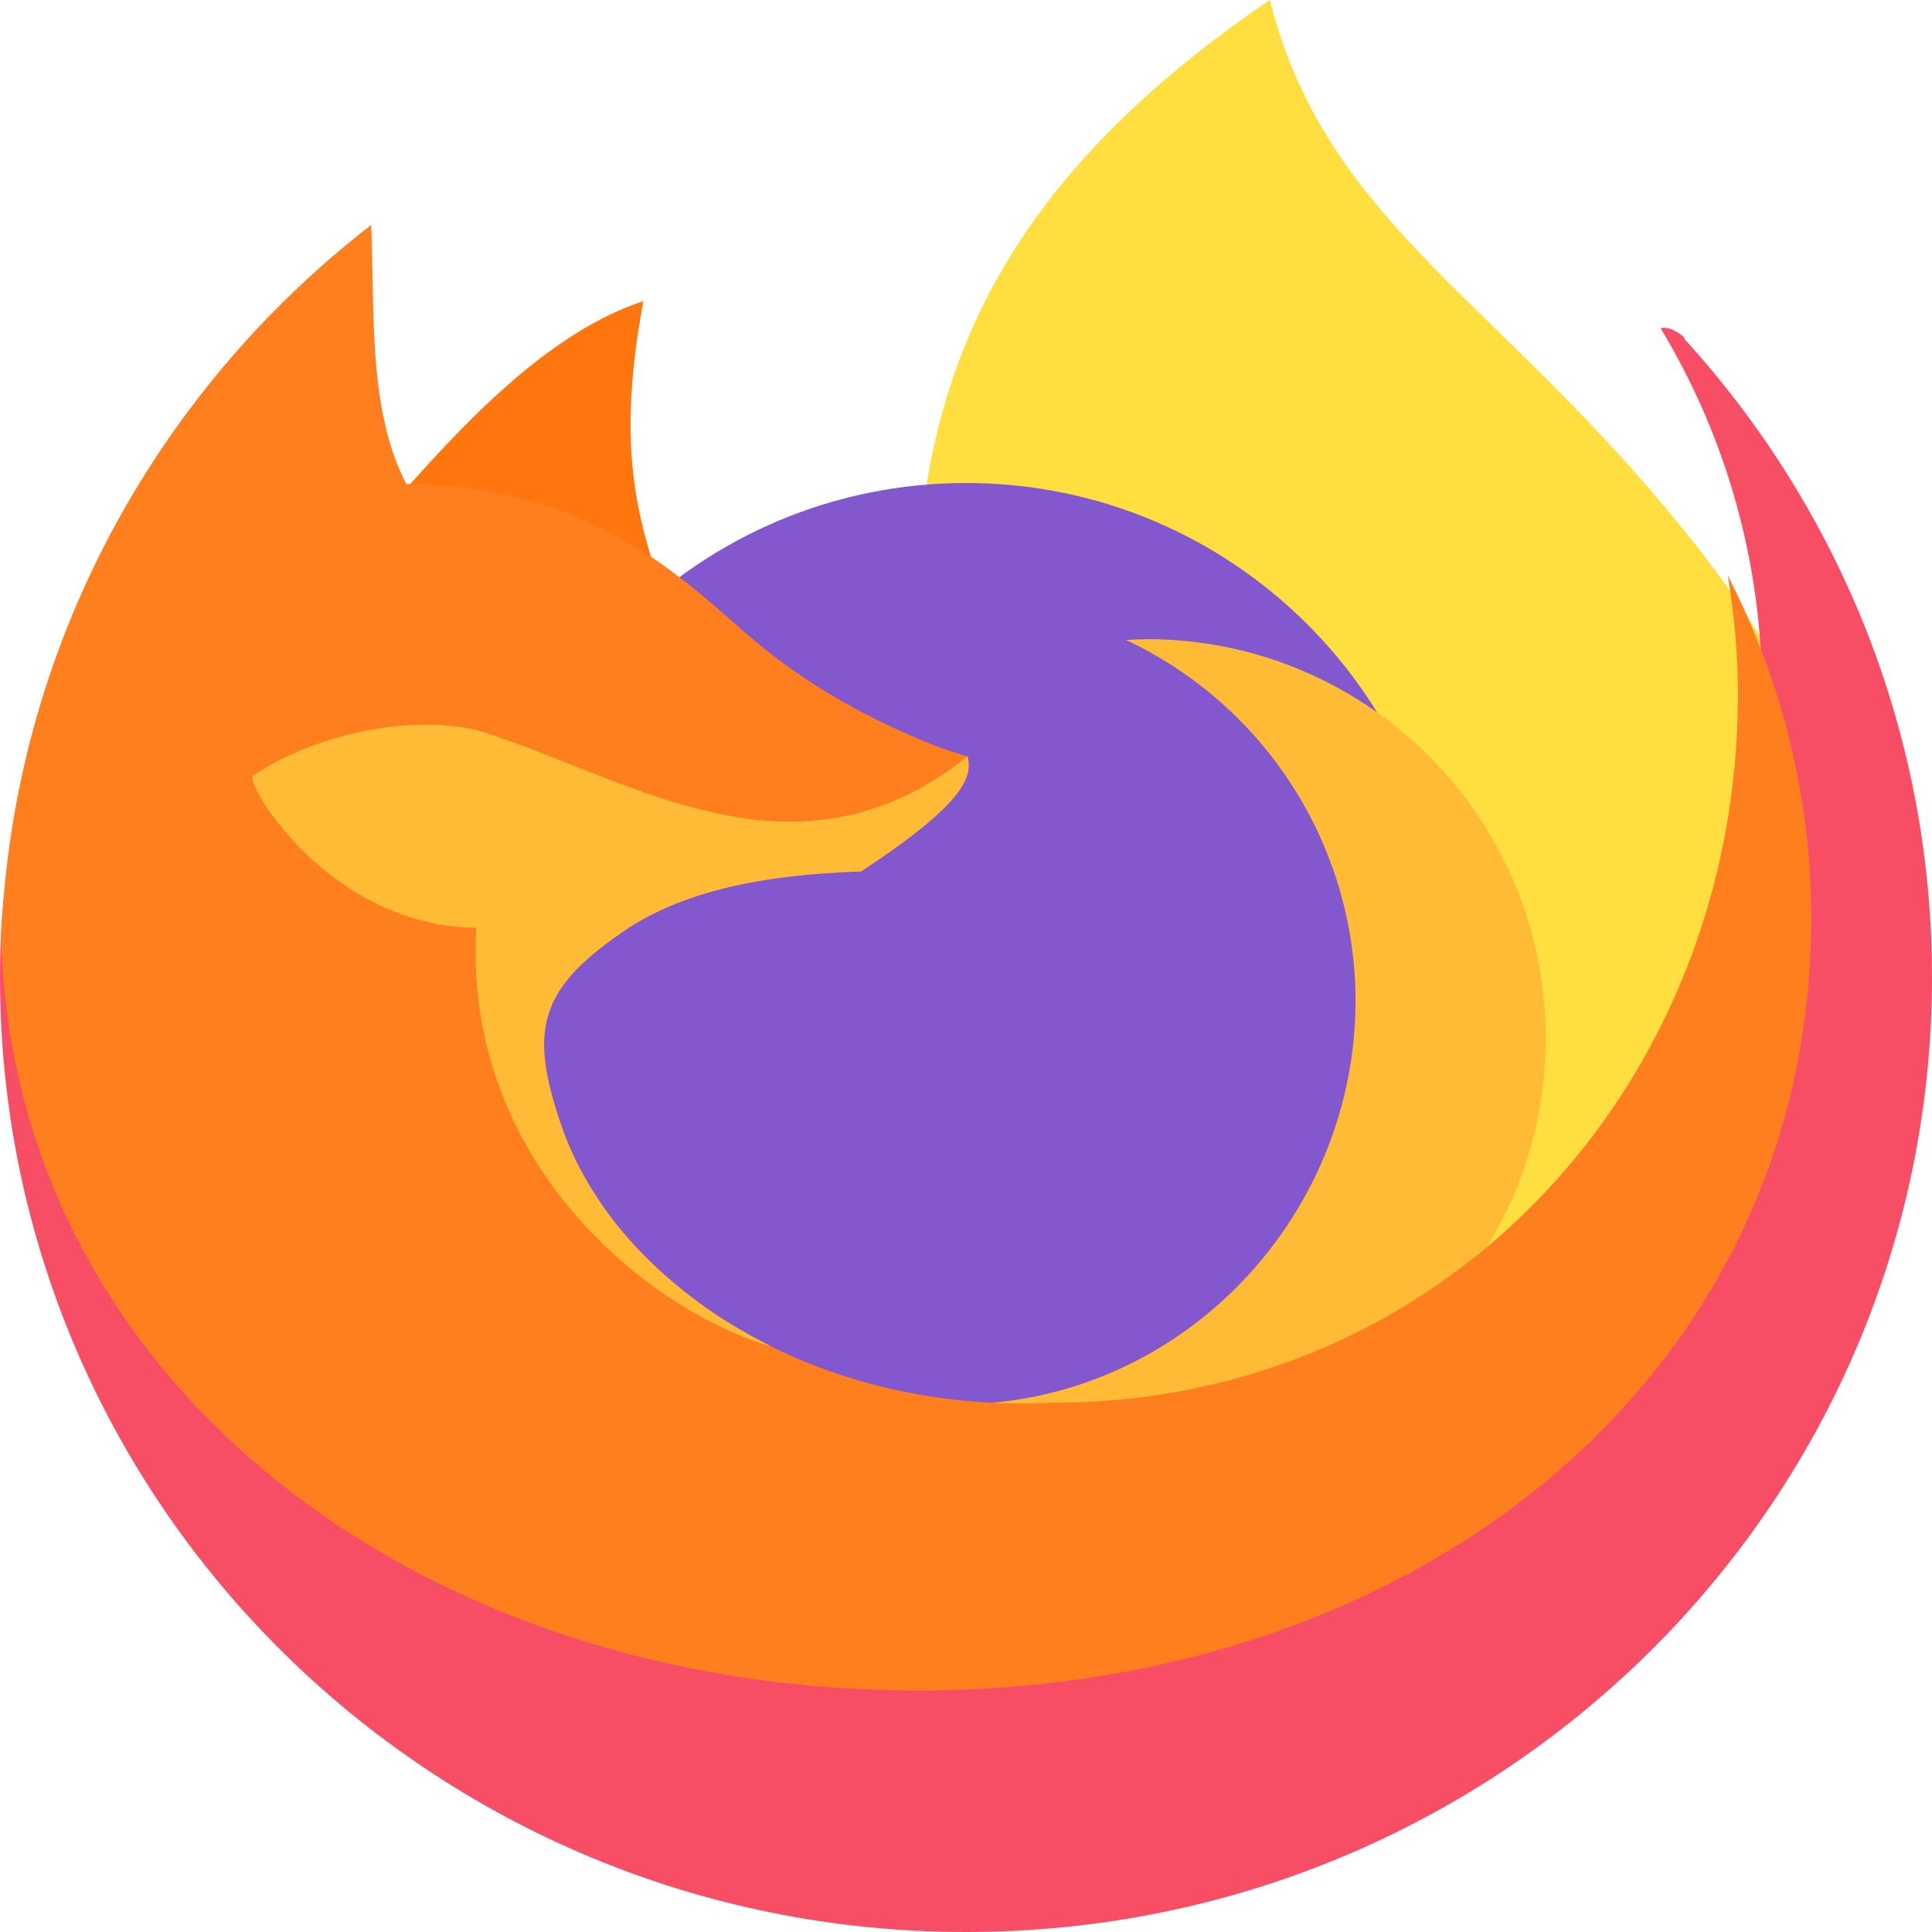
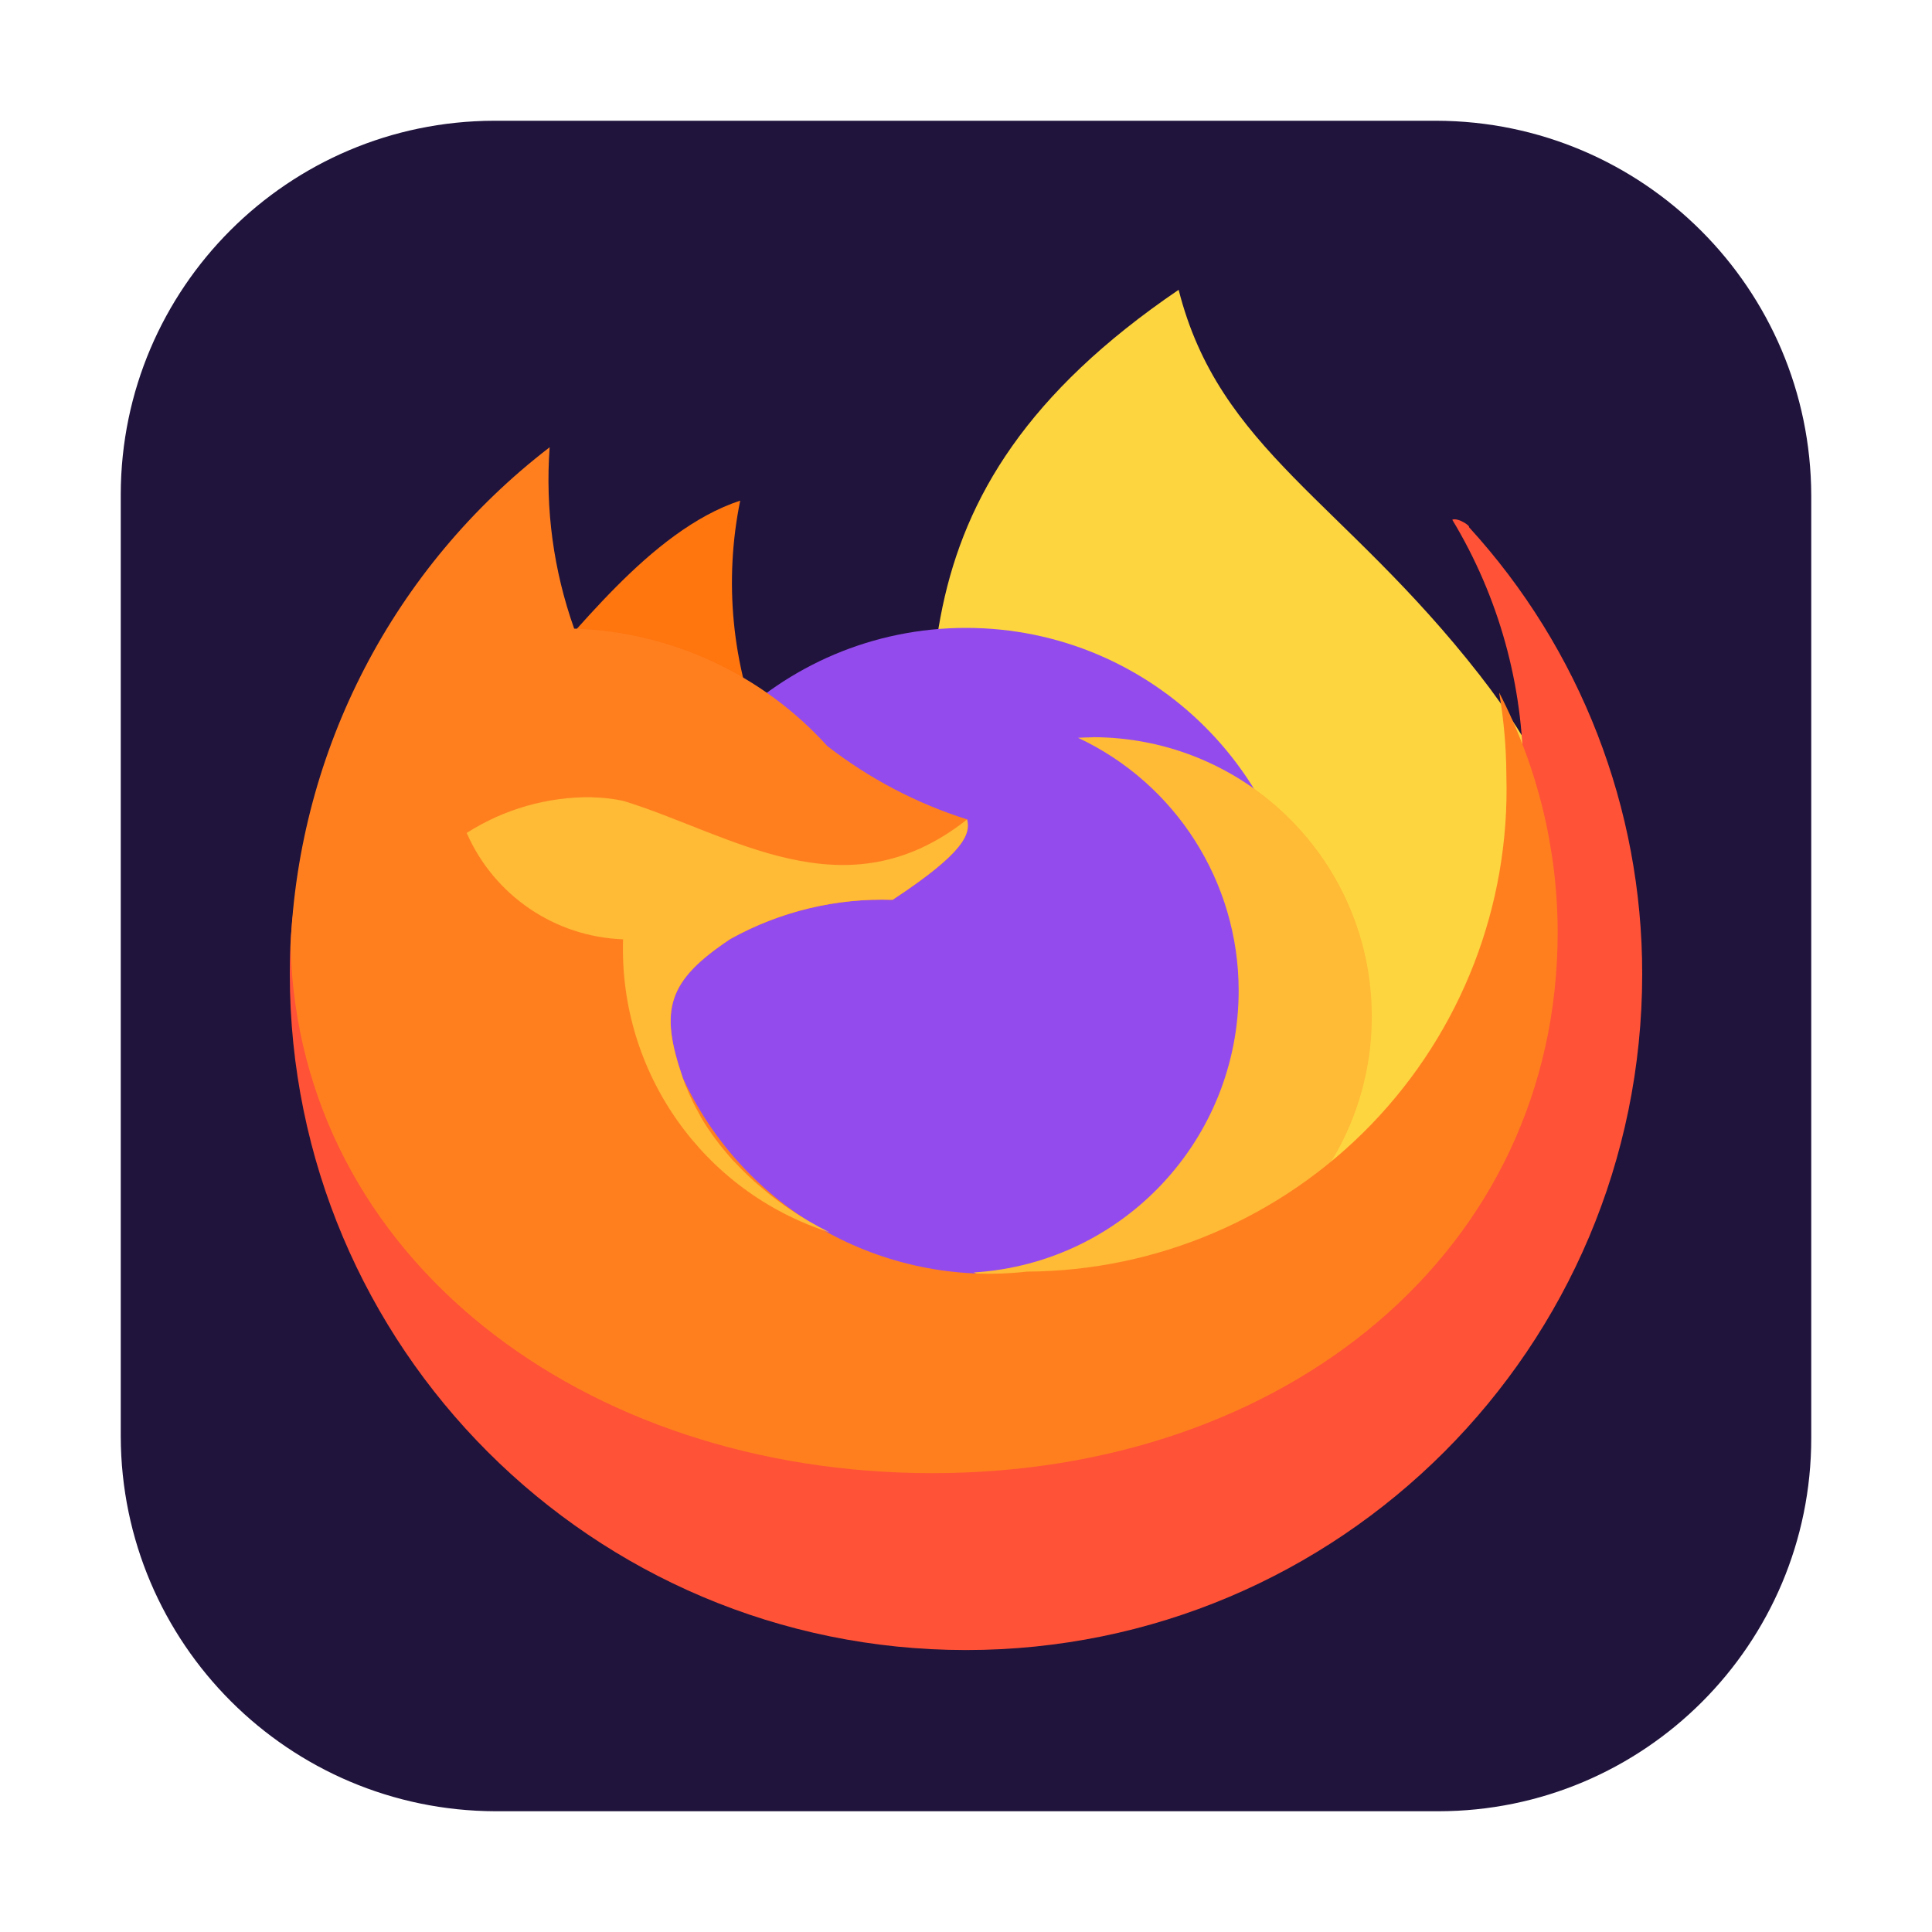
- <svg xmlns="http://www.w3.org/2000/svg" width="16" height="16" version="1">
-   <path style="fill:#ffde3f" d="m 10.516,0 c 0.48,1.894 1.949,2.493 3.559,4.554 1.363,1.746 1.128,2.687 1.632,4.438 L 11.919,12.253 7.64,7.86 C 7.621,4.94 6.92,2.444 10.516,0 Z" />
-   <path style="fill:#ff750e" d="M 2.783,4.686 C 3.338,4.134 4.246,2.85 5.328,2.494 5.038,4.045 5.415,4.537 5.602,5.33 L 3.862,4.879 Z" />
-   <circle style="fill:#8357cd" cx="8" cy="8" r="4" />
-   <path style="fill:#ffba36" d="m 9.496,5.294 c -0.057,5.6e-4 -0.114,0.003 -0.171,0.006 1.158,0.544 1.899,1.708 1.901,2.987 -8.8e-4,1.758 -1.378,3.248 -3.134,3.339 0.439,0.208 0.919,0.276 1.404,0.277 1.825,1.6e-5 3.305,-1.48 3.305,-3.305 1.6e-5,-1.825 -1.48,-3.305 -3.305,-3.305 z" />
-   <path id="ellipse841" style="fill:#f74e66" d="M 2.953,5.163 C 1.082,6.61 8.0061932e-8,5.563 8.0061932e-8,8.093 8.0061932e-8,12.46 3.582,16 8,16 12.418,16 16,12.46 16,8.093 c 0,-2.033 -0.776,-3.887 -2.052,-5.288 0.028,-0.001 -0.119,-0.115 -0.195,-0.086 0.533,0.884 0.84,1.92 0.84,3.027 0,3.241 -1.803,6.453 -5.044,6.453 C 7.467,12.301 4.693,10.97 4.266,9.724 3.991,8.921 4.06,8.018 4.81,7.519 5.217,7.26 5.81,7.005 6.749,6.975 7.606,6.411 7.189,6.476 7.148,6.305 6.881,6.232 6.409,6.131 5.756,5.617 5.177,5.162 4.909,4.99 3.224,4.974 2.905,4.361 2.985,5.891 2.953,5.163 Z" />
-   <path style="fill:#ff7f1f" d="M 3.074,1.863 C 1.283,3.248 0.107,5.373 0.009,7.771 0.112,11.447 3.467,14 7.6,14 c 4.197,0 7.4,-2.644 7.4,-6.4 0,-1.012 -0.249,-1.972 -0.692,-2.835 0.054,0.32 0.085,0.647 0.085,0.982 0,3.241 -2.428,5.87 -5.67,5.87 C 6.641,11.717 5.075,10.567 4.648,9.322 4.373,8.518 4.463,8.179 5.212,7.68 5.619,7.421 6.192,7.246 7.131,7.216 7.989,6.652 8.055,6.436 8.013,6.265 7.747,6.192 7.012,5.91 6.359,5.396 5.781,4.941 5.05,4.024 3.365,4.008 3.046,3.395 3.105,2.591 3.074,1.863 Z" />
-   <path style="fill:#ffba36" d="M 3.574,6.002 C 3.03,5.99 2.457,6.177 2.093,6.426 2.028,6.491 2.727,7.671 3.944,7.684 3.831,9.647 5.4,10.867 6.387,11.151 l 2.992e-4,-8.8e-4 c -2.616e-4,-1.34e-4 -5.2e-4,-3.03e-4 -8e-4,-4.4e-4 -0.079,-0.039 -0.157,-0.081 -0.232,-0.124 -0.007,-0.004 -0.014,-0.008 -0.021,-0.012 -0.042,-0.025 -0.083,-0.05 -0.124,-0.075 -0.008,-0.005 -0.016,-0.01 -0.024,-0.015 -0.041,-0.026 -0.081,-0.053 -0.12,-0.08 -0.006,-0.004 -0.012,-0.009 -0.018,-0.013 -0.022,-0.016 -0.045,-0.032 -0.067,-0.048 -0.043,-0.032 -0.085,-0.064 -0.126,-0.097 -0.01,-0.008 -0.019,-0.016 -0.029,-0.024 -0.029,-0.024 -0.058,-0.048 -0.086,-0.072 -0.014,-0.012 -0.027,-0.024 -0.041,-0.036 -0.019,-0.018 -0.039,-0.035 -0.058,-0.053 -0.018,-0.017 -0.036,-0.034 -0.054,-0.052 -0.015,-0.014 -0.029,-0.029 -0.044,-0.043 -0.021,-0.021 -0.041,-0.042 -0.062,-0.064 -3.888e-4,-4e-4 -7.6e-4,-8.4e-4 -0.001,-0.001 -0.012,-0.013 -0.025,-0.027 -0.037,-0.04 -0.017,-0.019 -0.034,-0.038 -0.051,-0.057 -0.013,-0.015 -0.026,-0.03 -0.039,-0.045 -0.017,-0.02 -0.033,-0.041 -0.05,-0.061 -0.009,-0.012 -0.018,-0.023 -0.027,-0.035 -0.02,-0.026 -0.04,-0.053 -0.06,-0.08 -0.008,-0.011 -0.015,-0.021 -0.023,-0.032 C 4.974,9.961 4.955,9.932 4.936,9.903 4.931,9.895 4.926,9.887 4.921,9.879 4.902,9.85 4.884,9.821 4.866,9.791 4.862,9.785 4.859,9.778 4.855,9.772 4.838,9.742 4.821,9.711 4.804,9.68 4.801,9.674 4.798,9.669 4.795,9.663 4.778,9.63 4.762,9.597 4.747,9.564 4.744,9.558 4.741,9.551 4.737,9.544 4.722,9.511 4.708,9.478 4.694,9.444 4.692,9.439 4.69,9.434 4.688,9.428 4.674,9.393 4.661,9.357 4.649,9.322 4.373,8.518 4.463,8.179 5.212,7.68 5.619,7.421 6.192,7.247 7.131,7.217 7.989,6.653 8.054,6.435 8.013,6.265 6.567,7.411 5.216,6.434 3.944,6.044 3.824,6.018 3.7,6.005 3.574,6.002 Z" />
+ <svg xmlns="http://www.w3.org/2000/svg" height="16px" width="16px" id="svg6" viewBox="0 0 16 16">
+   <defs>
+     <style>.cls-1{fill:#20143c;}.cls-2{fill:#fdd53f;}.cls-3{fill:#ff750e;}.cls-4{fill:#934bed;}.cls-5{fill:#ffba36;}.cls-6{fill:#ff5237;}.cls-7{fill:#ff7f1f;}</style>
+   </defs>
+   <g id="layer1">
+     <path id="rect51" class="cls-1" d="M4.09,1h7.806A3.112,3.112,0,0,1,15,4.103V11.91A3.09,3.09,0,0,1,11.91,15H4.103A3.112,3.112,0,0,1,1,11.897V4.09A3.099,3.099,0,0,1,4.09,1Z" />
+     <path class="cls-2" d="M9.761,2.4c.336,1.326,1.364,1.745,2.491,3.188.954,1.222.79,1.881,1.143,3.107L10.743,10.977,7.748,7.902C7.734,5.858,7.244,4.111,9.761,2.4Z" />
+     <path class="cls-3" d="M4.348,5.68c.389-.386,1.024-1.285,1.782-1.534a3.406,3.406,0,0,0,.192,1.985L5.104,5.815Z" />
+     <circle class="cls-4" cx="8" cy="8" r="2.8" />
+     <path class="cls-5" d="M9.047,6.106q-.06.001-.119.004a2.313,2.313,0,0,1,1.33,2.091,2.339,2.339,0,0,1-2.194,2.337,2.288,2.288,0,0,0,.983.194,2.313,2.313,0,1,0,0-4.627Z" />
+     <path id="ellipse841" class="cls-6" d="M4.467,6.014C3.157,7.027,2.4,6.294,2.4,8.065a5.6,5.6,0,0,0,11.2,0,5.478,5.478,0,0,0-1.436-3.701c.02-.001-.084-.08-.137-.06a4.089,4.089,0,0,1,.588,2.119c0,2.269-1.262,4.517-3.531,4.517-1.457.071-3.399-.861-3.698-1.733a1.268,1.268,0,0,1,.38-1.544,2.582,2.582,0,0,1,1.357-.38c.6-.395.308-.35.279-.469a2.367,2.367,0,0,1-.975-.481c-.405-.319-.593-.439-1.772-.45C4.434,5.453,4.489,6.524,4.467,6.014Z" />
+     <path class="cls-7" d="M4.552,3.704A5.504,5.504,0,0,0,2.406,7.84C2.478,10.413,4.827,12.2,7.72,12.2c2.938,0,5.18-1.851,5.18-4.48a4.326,4.326,0,0,0-.485-1.985,4.12,4.12,0,0,1,.06.687,3.992,3.992,0,0,1-3.969,4.109A2.798,2.798,0,0,1,5.654,8.925c-.193-.562-.13-.8.395-1.149a2.587,2.587,0,0,1,1.343-.324c.6-.395.646-.547.617-.666a3.712,3.712,0,0,1-1.158-.608,2.96,2.96,0,0,0-2.096-.972A3.681,3.681,0,0,1,4.552,3.704Z" />
+     <path class="cls-5" d="M4.902,6.602a1.882,1.882,0,0,0-1.037.296,1.472,1.472,0,0,0,1.295.881,2.465,2.465,0,0,0,1.71,2.427l0-.001-.001,0q-.083-.041-.162-.087L6.693,10.11q-.044-.026-.087-.053L6.59,10.046q-.043-.027-.084-.056l-.013-.009-.047-.034q-.045-.033-.088-.068l-.02-.017c-.02-.017-.04-.034-.06-.051l-.029-.025-.04-.037-.038-.036-.03-.03-.043-.045-.001-.001L6.07,9.61l-.035-.04-.027-.032L5.973,9.495l-.019-.024c-.014-.018-.028-.037-.042-.056l-.016-.022q-.021-.03-.041-.06l-.011-.017c-.013-.021-.026-.041-.038-.062L5.799,9.24c-.012-.021-.024-.043-.035-.064l-.006-.012q-.018-.034-.034-.069l-.007-.015c-.011-.023-.021-.046-.03-.07L5.682,9q-.015-.037-.028-.075c-.193-.562-.13-.8.395-1.149a2.589,2.589,0,0,1,1.343-.324c.6-.395.646-.547.617-.666-1.012.802-1.958.118-2.849-.154a1.383,1.383,0,0,0-.259-.029Z" />
+   </g>
</svg>
